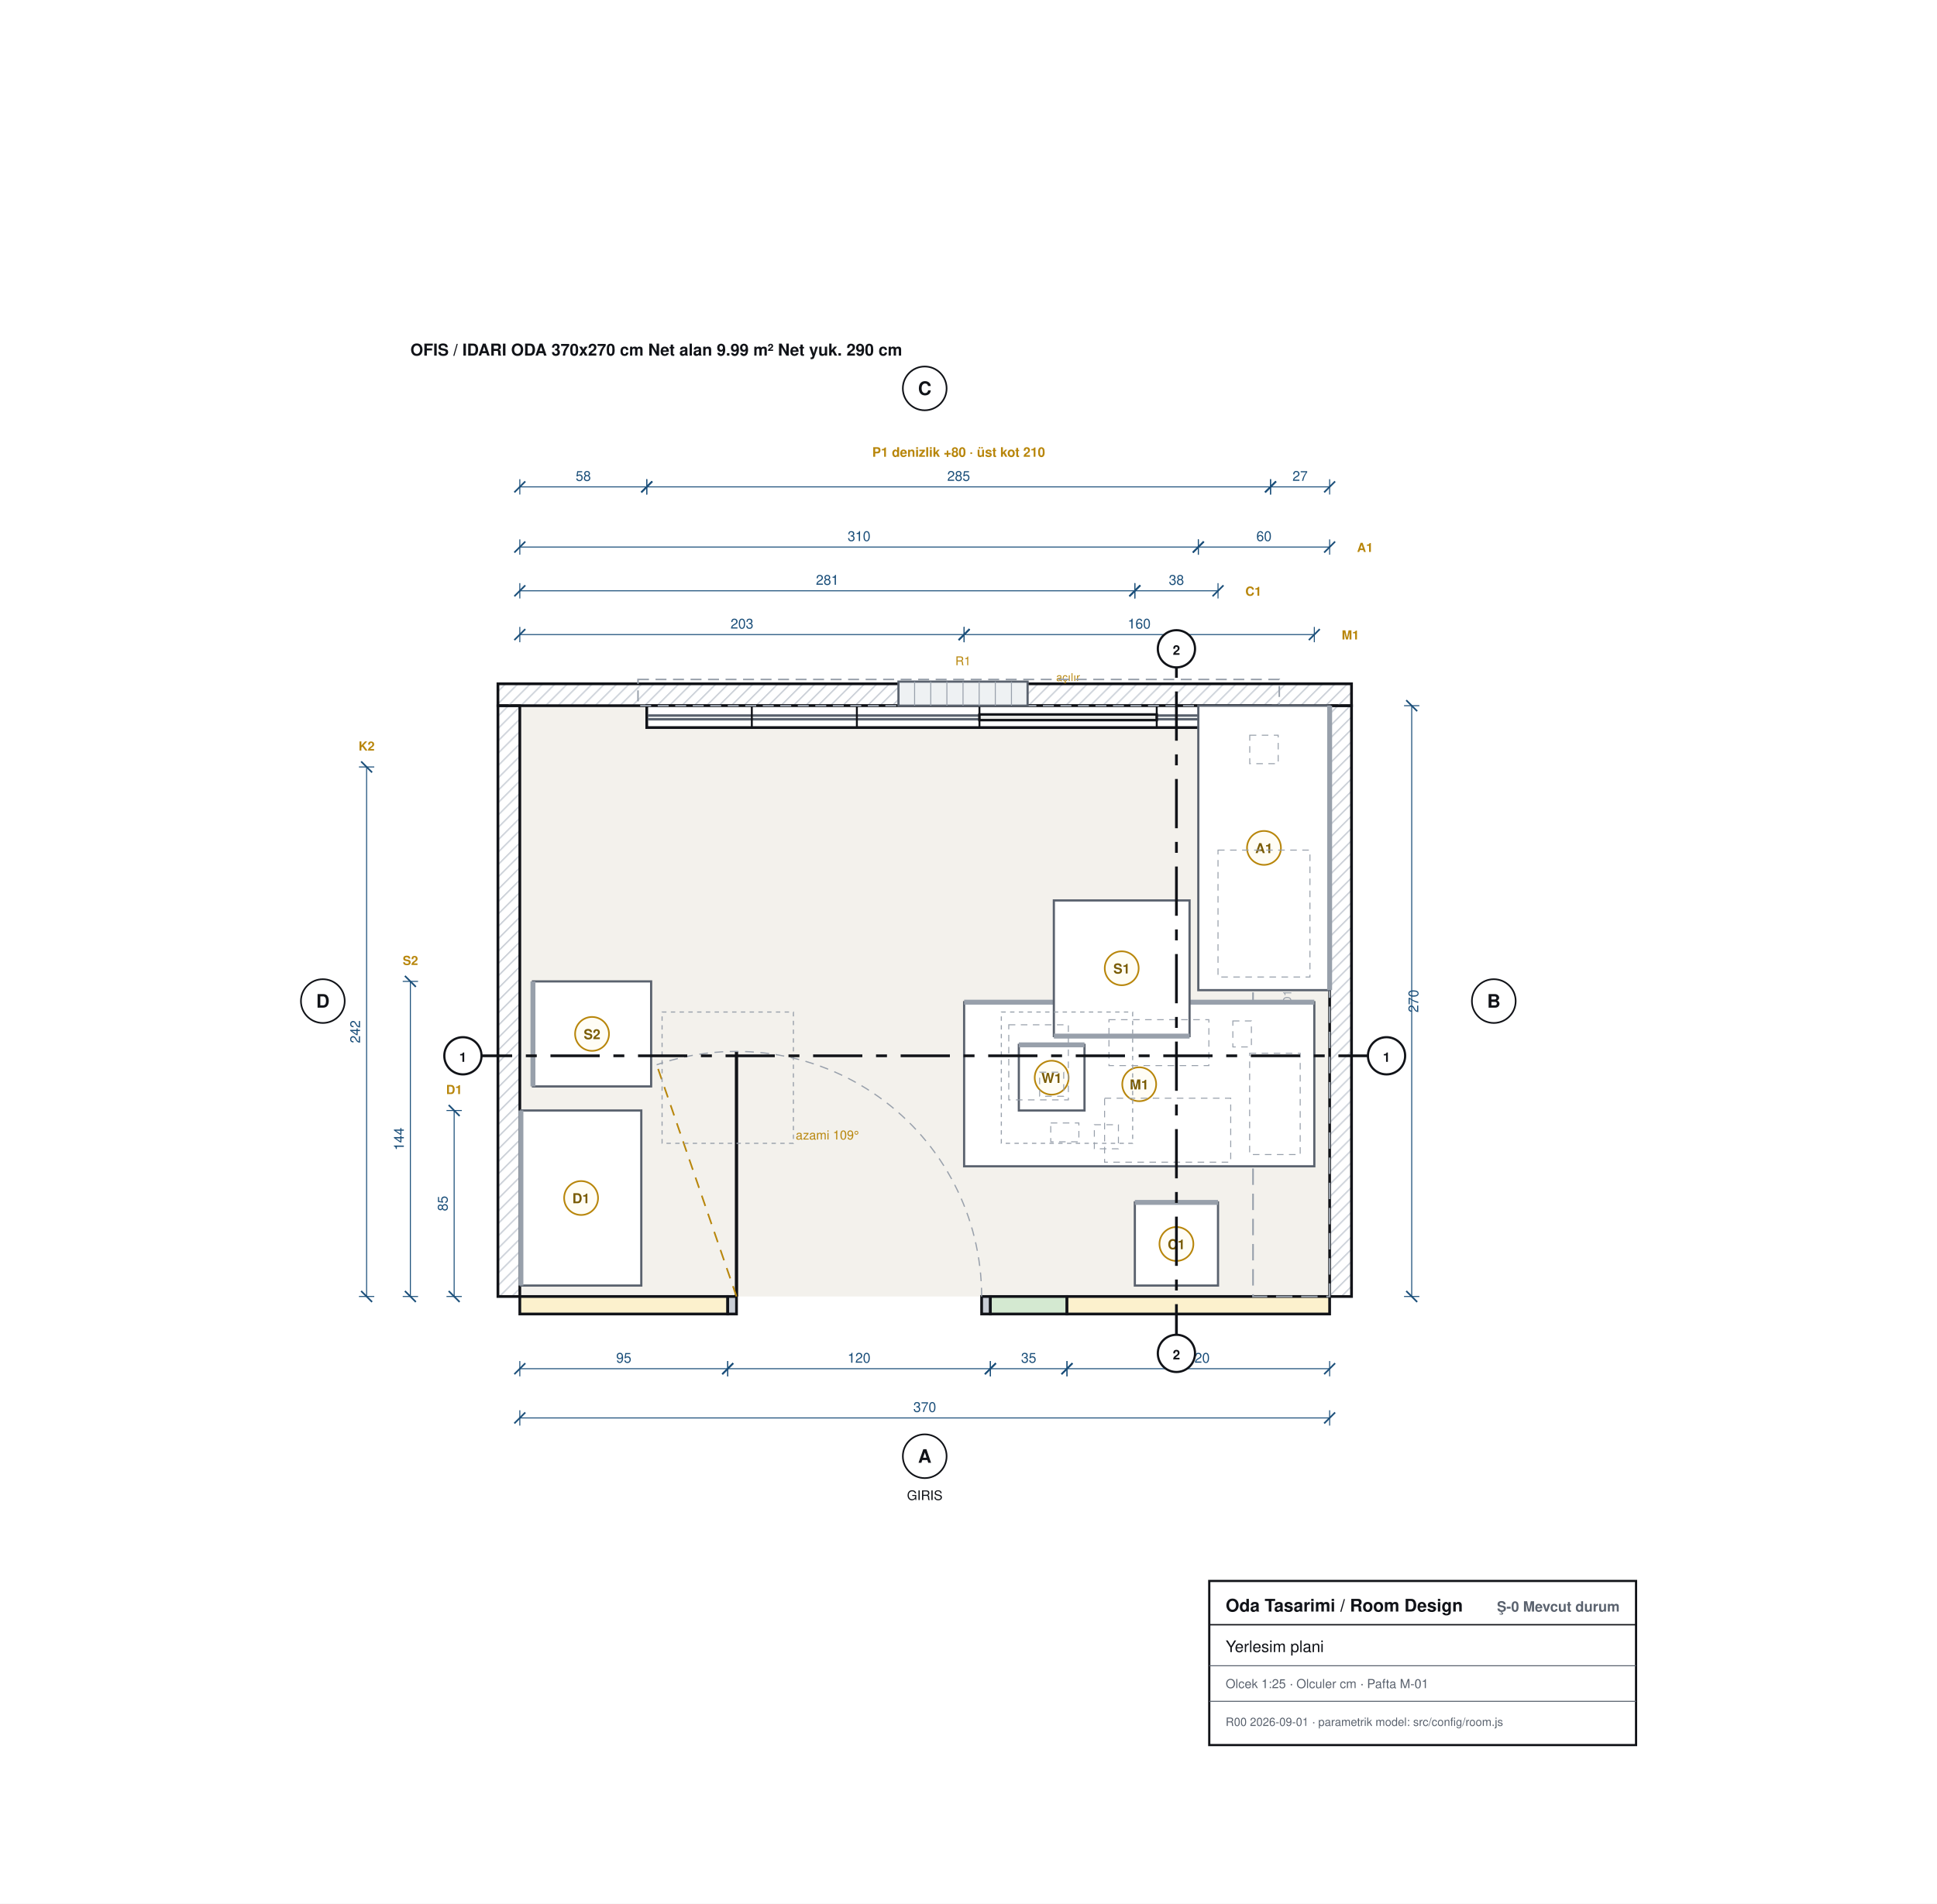
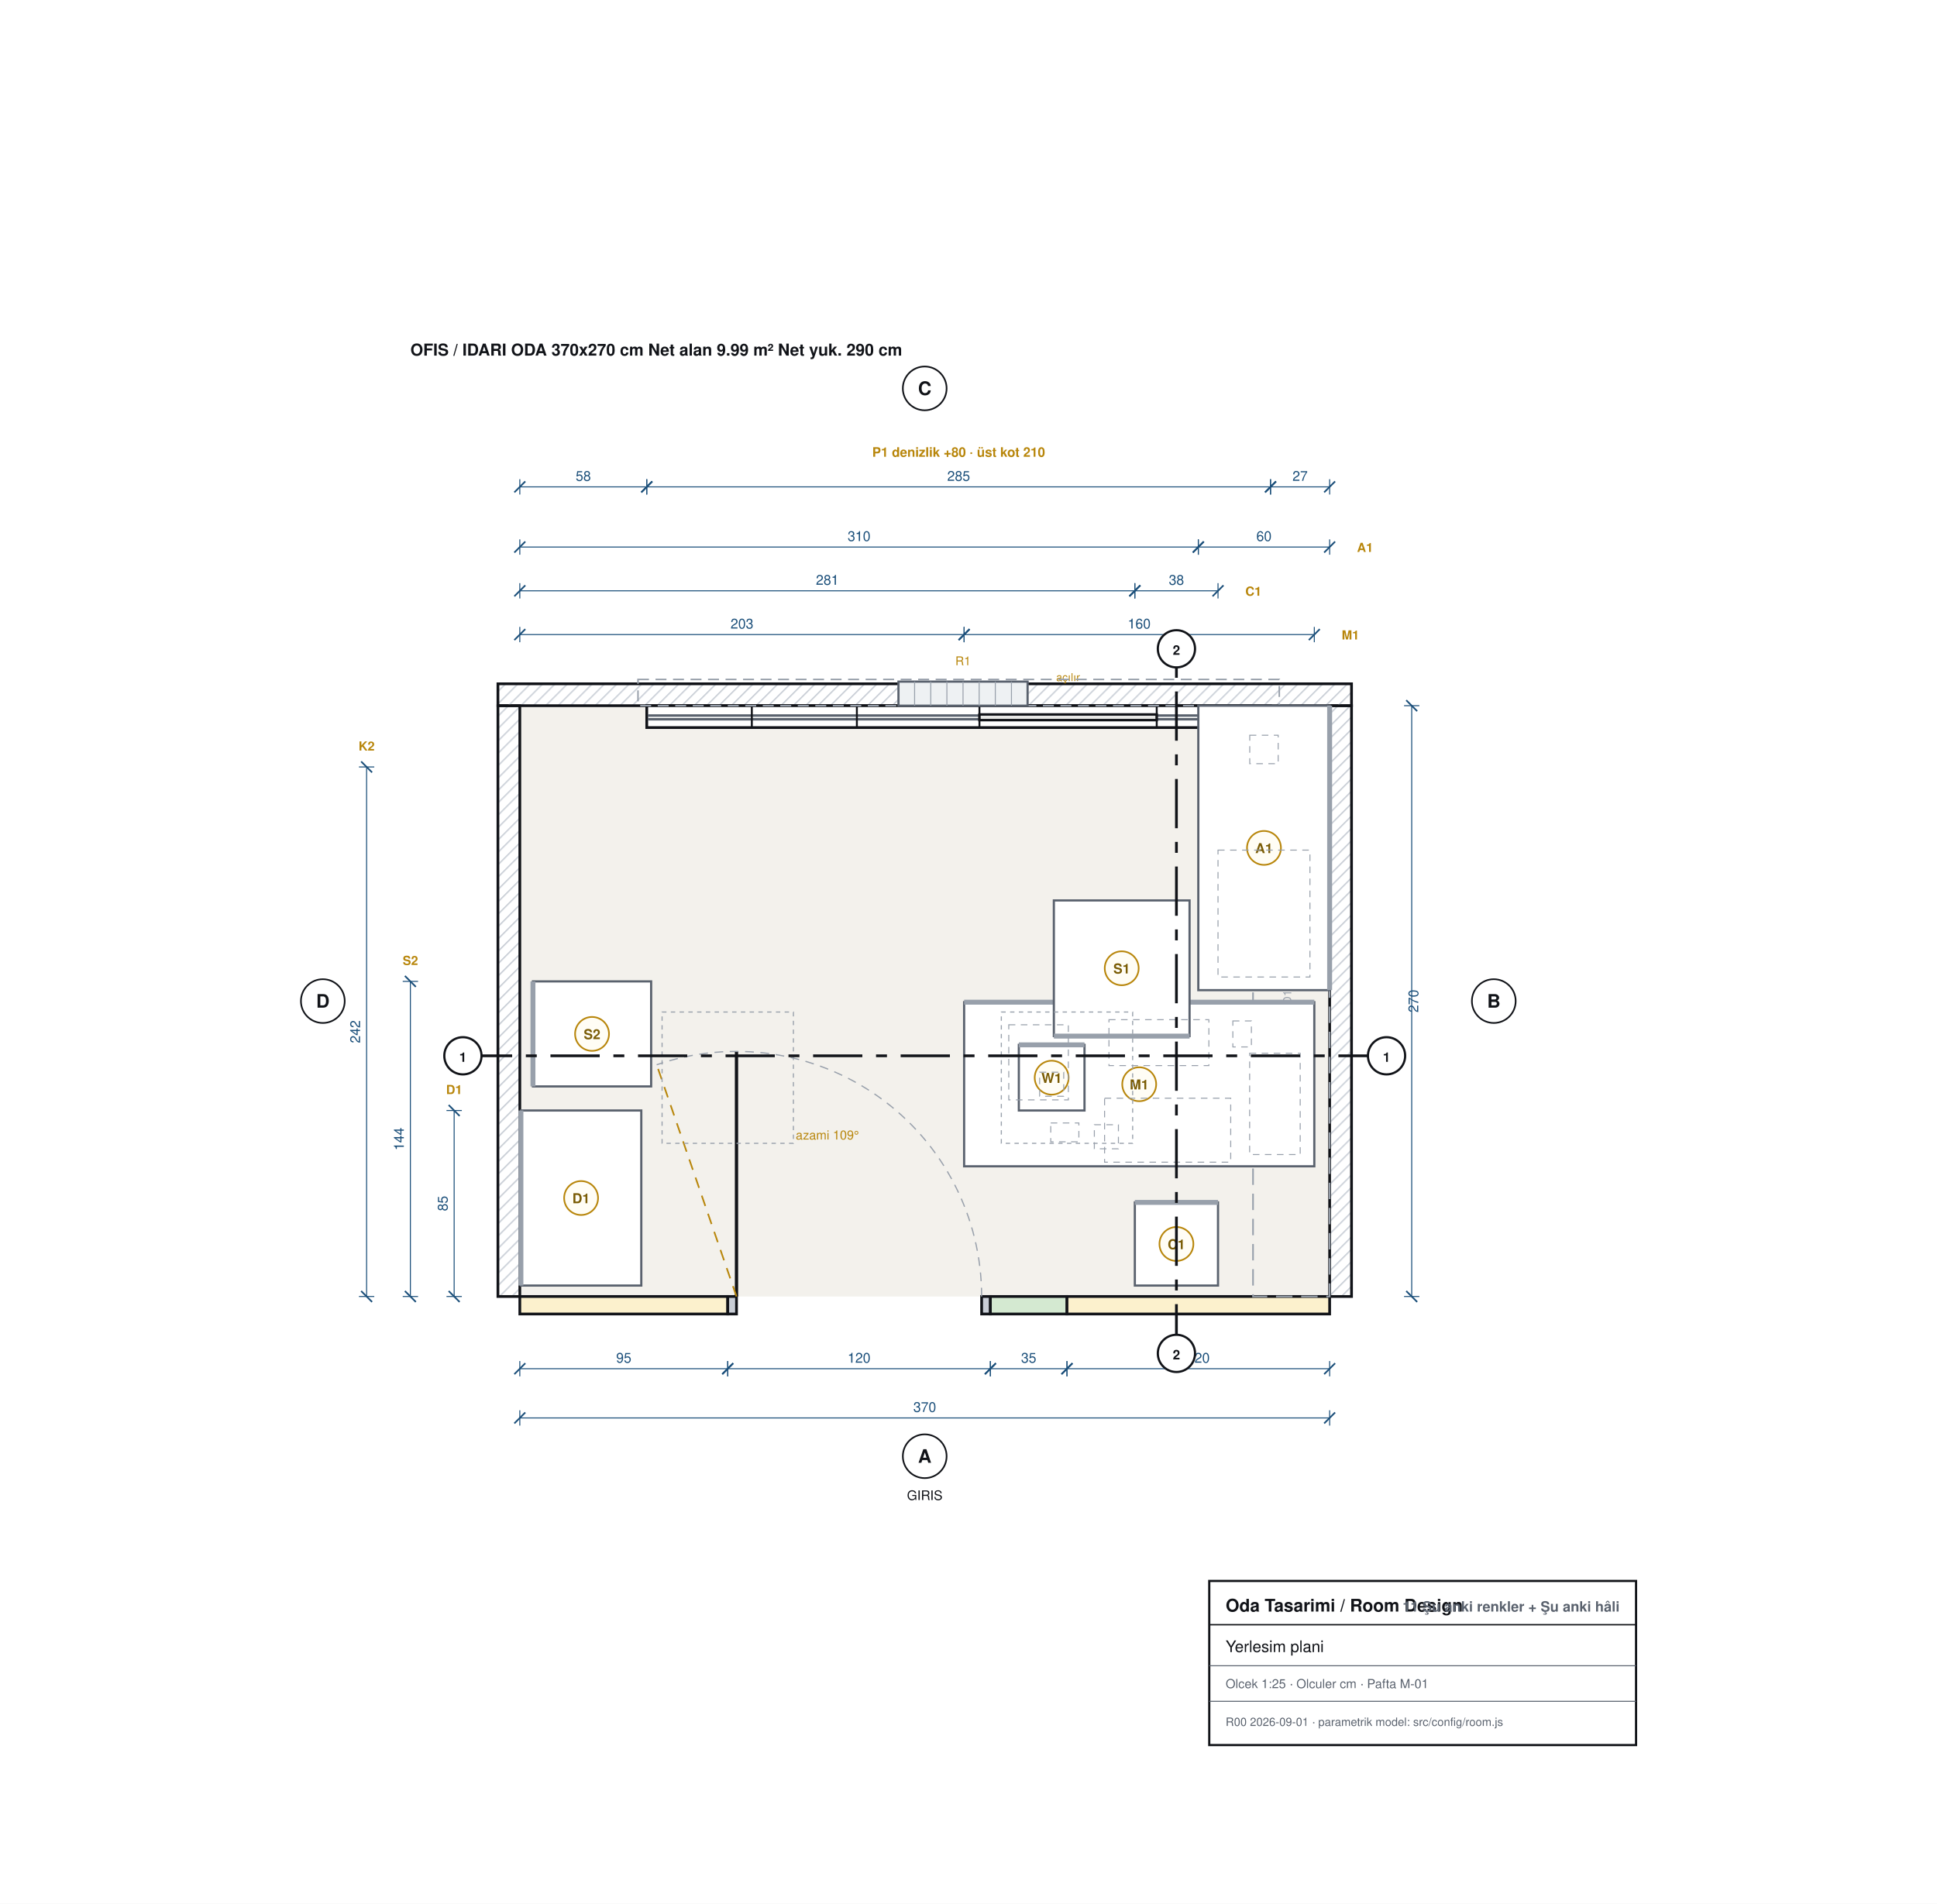
<svg xmlns="http://www.w3.org/2000/svg" width="354mm" height="348mm" viewBox="0 0 354 348" font-family="Helvetica,Arial,sans-serif">
  <rect width="354" height="348" fill="#ffffff" />
  <rect x="95.00" y="129.00" width="148.00" height="108.00" fill="#f3f1ec" stroke="none" stroke-width="0" />
  <defs>
    <pattern id="h" width="1.6" height="1.6" patternTransform="rotate(45)" patternUnits="userSpaceOnUse">
      <line x1="0" y1="0" x2="0" y2="1.6" stroke="#c9ced6" stroke-width="0.5" />
    </pattern>
  </defs>
  <rect x="91.00" y="129.00" width="4.00" height="108.00" fill="url(#h)" stroke="#111318" stroke-width="0.5" />
  <rect x="243.00" y="129.00" width="4.00" height="108.00" fill="url(#h)" stroke="#111318" stroke-width="0.5" />
  <rect x="91.00" y="125.00" width="156.00" height="4.00" fill="url(#h)" stroke="#111318" stroke-width="0.5" />
  <rect x="95.00" y="237.00" width="38.00" height="3.20" fill="#fcf1cd" stroke="#111318" stroke-width="0.5" />
  <rect x="133.00" y="237.00" width="1.60" height="3.20" fill="#c9ced6" stroke="#111318" stroke-width="0.5" />
  <rect x="179.40" y="237.00" width="1.60" height="3.20" fill="#c9ced6" stroke="#111318" stroke-width="0.5" />
  <line x1="134.60" y1="237.00" x2="134.60" y2="192.20" stroke="#111318" stroke-width="0.6" />
  <path d="M 179.40 237.00 A 44.80 44.80 0 0 0 120.01 194.64" fill="none" stroke="#98a0ab" stroke-width="0.22" stroke-dasharray="1.6 1.2" />
  <line x1="134.60" y1="237.00" x2="120.01" y2="194.64" stroke="#b8860b" stroke-width="0.3" stroke-dasharray="2 1.5" />
  <text x="151.20" y="208.30" font-size="2.3" fill="#b8860b" text-anchor="middle">azami 109°</text>
  <rect x="181.00" y="237.00" width="14.00" height="3.20" fill="#d4e9d1" stroke="#111318" stroke-width="0.5" />
  <rect x="195.00" y="237.00" width="48.00" height="3.20" fill="#fcf1cd" stroke="#111318" stroke-width="0.5" />
  <rect x="118.20" y="129.00" width="114.00" height="4.00" fill="#ffffff" stroke="#111318" stroke-width="0.5" />
  <line x1="118.20" y1="130.80" x2="232.20" y2="130.80" stroke="#5a626e" stroke-width="0.45" />
  <line x1="118.20" y1="131.48" x2="232.20" y2="131.48" stroke="#5a626e" stroke-width="0.45" />
  <line x1="118.20" y1="129.00" x2="118.20" y2="133.00" stroke="#111318" stroke-width="0.35" />
  <line x1="137.40" y1="129.00" x2="137.40" y2="133.00" stroke="#111318" stroke-width="0.35" />
  <line x1="156.60" y1="129.00" x2="156.60" y2="133.00" stroke="#111318" stroke-width="0.35" />
  <line x1="179.00" y1="129.00" x2="179.00" y2="133.00" stroke="#111318" stroke-width="0.35" />
  <rect x="179.00" y="130.60" width="32.40" height="1.04" fill="#e8e8e6" stroke="#111318" stroke-width="0.45" />
  <text x="195.20" y="124.50" font-size="2" fill="#b8860b" text-anchor="middle">açılır</text>
  <line x1="211.40" y1="129.00" x2="211.40" y2="133.00" stroke="#111318" stroke-width="0.35" />
  <line x1="232.20" y1="129.00" x2="232.20" y2="133.00" stroke="#111318" stroke-width="0.35" />
  <rect x="116.60" y="124.20" width="117.20" height="4.80" fill="none" stroke="#98a0ab" stroke-width="0.28" stroke-dasharray="2 1.2" />
  <line x1="95.00" y1="87.60" x2="95.00" y2="90.40" stroke="#1b4f7a" stroke-width="0.18" />
  <line x1="118.20" y1="87.60" x2="118.20" y2="90.40" stroke="#1b4f7a" stroke-width="0.18" />
  <line x1="95.00" y1="89.00" x2="118.20" y2="89.00" stroke="#1b4f7a" stroke-width="0.18" />
  <line x1="94.00" y1="90.00" x2="96.00" y2="88.00" stroke="#1b4f7a" stroke-width="0.3" />
  <line x1="117.20" y1="90.00" x2="119.20" y2="88.00" stroke="#1b4f7a" stroke-width="0.3" />
  <text x="106.60" y="87.90" font-size="2.5" fill="#1b4f7a" text-anchor="middle">58</text>
  <line x1="118.20" y1="87.60" x2="118.20" y2="90.40" stroke="#1b4f7a" stroke-width="0.18" />
  <line x1="232.20" y1="87.60" x2="232.20" y2="90.40" stroke="#1b4f7a" stroke-width="0.18" />
  <line x1="118.20" y1="89.00" x2="232.20" y2="89.00" stroke="#1b4f7a" stroke-width="0.18" />
  <line x1="117.20" y1="90.00" x2="119.20" y2="88.00" stroke="#1b4f7a" stroke-width="0.3" />
  <line x1="231.20" y1="90.00" x2="233.20" y2="88.00" stroke="#1b4f7a" stroke-width="0.3" />
  <text x="175.20" y="87.90" font-size="2.5" fill="#1b4f7a" text-anchor="middle">285</text>
  <line x1="232.20" y1="87.60" x2="232.20" y2="90.40" stroke="#1b4f7a" stroke-width="0.18" />
  <line x1="243.00" y1="87.60" x2="243.00" y2="90.40" stroke="#1b4f7a" stroke-width="0.18" />
  <line x1="232.20" y1="89.00" x2="243.00" y2="89.00" stroke="#1b4f7a" stroke-width="0.18" />
  <line x1="231.20" y1="90.00" x2="233.20" y2="88.00" stroke="#1b4f7a" stroke-width="0.3" />
  <line x1="242.00" y1="90.00" x2="244.00" y2="88.00" stroke="#1b4f7a" stroke-width="0.3" />
  <text x="237.60" y="87.90" font-size="2.5" fill="#1b4f7a" text-anchor="middle">27</text>
  <text x="175.20" y="83.50" font-size="2.4" fill="#b8860b" text-anchor="middle" font-weight="700">P1  denizlik +80  ·  üst kot 210</text>
  <rect x="164.20" y="124.60" width="23.60" height="4.40" fill="#eef1f3" stroke="#5a626e" stroke-width="0.4" />
  <line x1="167.15" y1="124.60" x2="167.15" y2="129.00" stroke="#98a0ab" stroke-width="0.18" />
  <line x1="170.10" y1="124.60" x2="170.10" y2="129.00" stroke="#98a0ab" stroke-width="0.18" />
  <line x1="173.05" y1="124.60" x2="173.05" y2="129.00" stroke="#98a0ab" stroke-width="0.18" />
  <line x1="176.00" y1="124.60" x2="176.00" y2="129.00" stroke="#98a0ab" stroke-width="0.18" />
  <line x1="178.95" y1="124.60" x2="178.95" y2="129.00" stroke="#98a0ab" stroke-width="0.18" />
  <line x1="181.90" y1="124.60" x2="181.90" y2="129.00" stroke="#98a0ab" stroke-width="0.18" />
  <line x1="184.85" y1="124.60" x2="184.85" y2="129.00" stroke="#98a0ab" stroke-width="0.18" />
  <text x="176.00" y="121.60" font-size="2.2" fill="#b8860b" text-anchor="middle">R1</text>
  <rect x="229.00" y="129.00" width="14.00" height="108.00" fill="none" stroke="#98a0ab" stroke-width="0.3" stroke-dasharray="3 1.6" />
  <text x="236.00" y="183.00" font-size="2.1" fill="#98a0ab" text-anchor="middle" transform="rotate(-90 236.00 183.00)">AD1</text>
  <rect x="176.20" y="183.20" width="64.00" height="30.00" fill="#ffffff" stroke="#5a626e" stroke-width="0.4" />
  <line x1="176.20" y1="183.20" x2="240.20" y2="183.20" stroke="#98a0ab" stroke-width="0.9" />
  <circle cx="208.20" cy="198.20" r="3.10" fill="#fffdf5" stroke="#b8860b" stroke-width="0.3" />
  <text x="208.20" y="199.15" font-size="2.5" fill="#7a5c05" text-anchor="middle" font-weight="700">M1</text>
  <rect x="95.20" y="203.00" width="22.00" height="32.00" fill="#ffffff" stroke="#5a626e" stroke-width="0.4" />
  <line x1="95.20" y1="203.00" x2="95.20" y2="235.00" stroke="#98a0ab" stroke-width="0.9" />
  <circle cx="106.20" cy="219.00" r="3.10" fill="#fffdf5" stroke="#b8860b" stroke-width="0.3" />
  <text x="106.20" y="219.95" font-size="2.5" fill="#7a5c05" text-anchor="middle" font-weight="700">D1</text>
  <rect x="192.60" y="164.60" width="24.80" height="24.80" fill="#ffffff" stroke="#5a626e" stroke-width="0.4" />
  <line x1="192.60" y1="189.40" x2="217.40" y2="189.40" stroke="#98a0ab" stroke-width="0.9" />
  <circle cx="205.00" cy="177.00" r="3.10" fill="#fffdf5" stroke="#b8860b" stroke-width="0.3" />
  <text x="205.00" y="177.95" font-size="2.5" fill="#7a5c05" text-anchor="middle" font-weight="700">S1</text>
  <rect x="97.40" y="179.40" width="21.60" height="19.20" fill="#ffffff" stroke="#5a626e" stroke-width="0.4" />
  <line x1="97.40" y1="179.40" x2="97.40" y2="198.60" stroke="#98a0ab" stroke-width="0.9" />
  <circle cx="108.20" cy="189.00" r="3.10" fill="#fffdf5" stroke="#b8860b" stroke-width="0.3" />
  <text x="108.20" y="189.95" font-size="2.5" fill="#7a5c05" text-anchor="middle" font-weight="700">S2</text>
  <rect x="219.00" y="129.00" width="24.00" height="52.00" fill="#ffffff" stroke="#5a626e" stroke-width="0.4" />
  <line x1="243.00" y1="129.00" x2="243.00" y2="181.00" stroke="#98a0ab" stroke-width="0.9" />
  <circle cx="231.00" cy="155.00" r="3.10" fill="#fffdf5" stroke="#b8860b" stroke-width="0.3" />
  <text x="231.00" y="155.95" font-size="2.5" fill="#7a5c05" text-anchor="middle" font-weight="700">A1</text>
  <rect x="207.40" y="219.80" width="15.20" height="15.20" fill="#ffffff" stroke="#5a626e" stroke-width="0.4" />
  <line x1="207.40" y1="219.80" x2="222.60" y2="219.80" stroke="#98a0ab" stroke-width="0.9" />
  <circle cx="215.00" cy="227.40" r="3.10" fill="#fffdf5" stroke="#b8860b" stroke-width="0.3" />
  <text x="215.00" y="228.35" font-size="2.5" fill="#7a5c05" text-anchor="middle" font-weight="700">C1</text>
  <rect x="186.20" y="191.00" width="12.00" height="12.00" fill="#ffffff" stroke="#5a626e" stroke-width="0.4" />
  <line x1="186.20" y1="191.00" x2="198.20" y2="191.00" stroke="#98a0ab" stroke-width="0.9" />
  <circle cx="192.20" cy="197.00" r="3.10" fill="#fffdf5" stroke="#b8860b" stroke-width="0.3" />
  <text x="192.20" y="197.95" font-size="2.5" fill="#7a5c05" text-anchor="middle" font-weight="700">W1</text>
  <rect x="201.87" y="200.75" width="23.05" height="11.70" fill="none" stroke="#98a0ab" stroke-width="0.18" stroke-dasharray="1.2 1" />
  <rect x="228.38" y="192.54" width="9.24" height="18.51" fill="none" stroke="#98a0ab" stroke-width="0.18" stroke-dasharray="1.2 1" />
  <rect x="202.67" y="186.40" width="18.26" height="8.39" fill="none" stroke="#98a0ab" stroke-width="0.18" stroke-dasharray="1.2 1" />
  <rect x="225.31" y="186.63" width="3.39" height="4.75" fill="none" stroke="#98a0ab" stroke-width="0.18" stroke-dasharray="1.2 1" />
  <rect x="184.36" y="187.33" width="10.89" height="13.73" fill="none" stroke="#98a0ab" stroke-width="0.18" stroke-dasharray="1.2 1" />
  <rect x="200.00" y="205.60" width="4.40" height="4.40" fill="none" stroke="#98a0ab" stroke-width="0.18" stroke-dasharray="1.2 1" />
  <rect x="192.03" y="205.28" width="5.14" height="3.44" fill="none" stroke="#98a0ab" stroke-width="0.18" stroke-dasharray="1.2 1" />
  <rect x="190.00" y="196.00" width="4.40" height="4.40" fill="none" stroke="#98a0ab" stroke-width="0.18" stroke-dasharray="1.2 1" />
  <rect x="222.60" y="155.40" width="16.80" height="23.20" fill="none" stroke="#98a0ab" stroke-width="0.18" stroke-dasharray="1.2 1" />
  <rect x="228.40" y="134.40" width="5.20" height="5.20" fill="none" stroke="#98a0ab" stroke-width="0.18" stroke-dasharray="1.2 1" />
  <rect x="121.00" y="185.00" width="24.00" height="24.00" fill="none" stroke="#98a0ab" stroke-width="0.2" stroke-dasharray="0.8 0.8" />
  <rect x="183.00" y="185.00" width="24.00" height="24.00" fill="none" stroke="#98a0ab" stroke-width="0.2" stroke-dasharray="0.8 0.8" />
  <line x1="95.00" y1="248.80" x2="95.00" y2="251.60" stroke="#1b4f7a" stroke-width="0.18" />
  <line x1="133.00" y1="248.80" x2="133.00" y2="251.60" stroke="#1b4f7a" stroke-width="0.18" />
  <line x1="95.00" y1="250.20" x2="133.00" y2="250.20" stroke="#1b4f7a" stroke-width="0.18" />
  <line x1="94.00" y1="251.20" x2="96.00" y2="249.20" stroke="#1b4f7a" stroke-width="0.3" />
  <line x1="132.00" y1="251.20" x2="134.00" y2="249.20" stroke="#1b4f7a" stroke-width="0.3" />
  <text x="114.00" y="249.10" font-size="2.5" fill="#1b4f7a" text-anchor="middle">95</text>
  <line x1="133.00" y1="248.80" x2="133.00" y2="251.60" stroke="#1b4f7a" stroke-width="0.18" />
  <line x1="181.00" y1="248.80" x2="181.00" y2="251.60" stroke="#1b4f7a" stroke-width="0.18" />
  <line x1="133.00" y1="250.20" x2="181.00" y2="250.20" stroke="#1b4f7a" stroke-width="0.18" />
  <line x1="132.00" y1="251.20" x2="134.00" y2="249.20" stroke="#1b4f7a" stroke-width="0.3" />
  <line x1="180.00" y1="251.20" x2="182.00" y2="249.20" stroke="#1b4f7a" stroke-width="0.3" />
  <text x="157.00" y="249.10" font-size="2.5" fill="#1b4f7a" text-anchor="middle">120</text>
  <line x1="181.00" y1="248.80" x2="181.00" y2="251.60" stroke="#1b4f7a" stroke-width="0.18" />
  <line x1="195.00" y1="248.80" x2="195.00" y2="251.60" stroke="#1b4f7a" stroke-width="0.18" />
  <line x1="181.00" y1="250.20" x2="195.00" y2="250.20" stroke="#1b4f7a" stroke-width="0.18" />
  <line x1="180.00" y1="251.20" x2="182.00" y2="249.20" stroke="#1b4f7a" stroke-width="0.3" />
  <line x1="194.00" y1="251.20" x2="196.00" y2="249.20" stroke="#1b4f7a" stroke-width="0.3" />
  <text x="188.00" y="249.10" font-size="2.5" fill="#1b4f7a" text-anchor="middle">35</text>
  <line x1="195.00" y1="248.80" x2="195.00" y2="251.60" stroke="#1b4f7a" stroke-width="0.18" />
  <line x1="243.00" y1="248.80" x2="243.00" y2="251.60" stroke="#1b4f7a" stroke-width="0.18" />
  <line x1="195.00" y1="250.20" x2="243.00" y2="250.20" stroke="#1b4f7a" stroke-width="0.18" />
  <line x1="194.00" y1="251.20" x2="196.00" y2="249.20" stroke="#1b4f7a" stroke-width="0.3" />
  <line x1="242.00" y1="251.20" x2="244.00" y2="249.20" stroke="#1b4f7a" stroke-width="0.3" />
  <text x="219.00" y="249.10" font-size="2.5" fill="#1b4f7a" text-anchor="middle">120</text>
  <line x1="95.00" y1="257.80" x2="95.00" y2="260.60" stroke="#1b4f7a" stroke-width="0.18" />
  <line x1="243.00" y1="257.80" x2="243.00" y2="260.60" stroke="#1b4f7a" stroke-width="0.18" />
  <line x1="95.00" y1="259.20" x2="243.00" y2="259.20" stroke="#1b4f7a" stroke-width="0.18" />
  <line x1="94.00" y1="260.20" x2="96.00" y2="258.20" stroke="#1b4f7a" stroke-width="0.3" />
  <line x1="242.00" y1="260.20" x2="244.00" y2="258.20" stroke="#1b4f7a" stroke-width="0.3" />
  <text x="169.00" y="258.10" font-size="2.5" fill="#1b4f7a" text-anchor="middle">370</text>
  <line x1="259.40" y1="129.00" x2="256.60" y2="129.00" stroke="#1b4f7a" stroke-width="0.18" />
  <line x1="259.40" y1="237.00" x2="256.60" y2="237.00" stroke="#1b4f7a" stroke-width="0.18" />
  <line x1="258.00" y1="129.00" x2="258.00" y2="237.00" stroke="#1b4f7a" stroke-width="0.18" />
  <line x1="257.00" y1="128.00" x2="259.00" y2="130.00" stroke="#1b4f7a" stroke-width="0.3" />
  <line x1="257.00" y1="236.00" x2="259.00" y2="238.00" stroke="#1b4f7a" stroke-width="0.3" />
  <text x="259.20" y="183.00" font-size="2.5" fill="#1b4f7a" text-anchor="middle" transform="rotate(-90 259.20 183.00)">270</text>
  <line x1="95.00" y1="114.60" x2="95.00" y2="117.40" stroke="#1b4f7a" stroke-width="0.18" />
  <line x1="176.20" y1="114.60" x2="176.20" y2="117.40" stroke="#1b4f7a" stroke-width="0.18" />
  <line x1="95.00" y1="116.00" x2="176.20" y2="116.00" stroke="#1b4f7a" stroke-width="0.18" />
  <line x1="94.00" y1="117.00" x2="96.00" y2="115.00" stroke="#1b4f7a" stroke-width="0.3" />
  <line x1="175.20" y1="117.00" x2="177.20" y2="115.00" stroke="#1b4f7a" stroke-width="0.3" />
  <text x="135.60" y="114.90" font-size="2.5" fill="#1b4f7a" text-anchor="middle">203</text>
  <line x1="176.20" y1="114.60" x2="176.20" y2="117.40" stroke="#1b4f7a" stroke-width="0.18" />
  <line x1="240.20" y1="114.60" x2="240.20" y2="117.40" stroke="#1b4f7a" stroke-width="0.18" />
  <line x1="176.20" y1="116.00" x2="240.20" y2="116.00" stroke="#1b4f7a" stroke-width="0.18" />
  <line x1="175.20" y1="117.00" x2="177.20" y2="115.00" stroke="#1b4f7a" stroke-width="0.3" />
  <line x1="239.20" y1="117.00" x2="241.20" y2="115.00" stroke="#1b4f7a" stroke-width="0.3" />
  <text x="208.20" y="114.90" font-size="2.5" fill="#1b4f7a" text-anchor="middle">160</text>
  <text x="245.20" y="116.90" font-size="2.3" fill="#b8860b" text-anchor="start" font-weight="700">M1</text>
  <line x1="95.00" y1="106.60" x2="95.00" y2="109.40" stroke="#1b4f7a" stroke-width="0.18" />
  <line x1="207.40" y1="106.60" x2="207.40" y2="109.40" stroke="#1b4f7a" stroke-width="0.18" />
  <line x1="95.00" y1="108.00" x2="207.40" y2="108.00" stroke="#1b4f7a" stroke-width="0.18" />
  <line x1="94.00" y1="109.00" x2="96.00" y2="107.00" stroke="#1b4f7a" stroke-width="0.3" />
  <line x1="206.40" y1="109.00" x2="208.40" y2="107.00" stroke="#1b4f7a" stroke-width="0.3" />
  <text x="151.20" y="106.90" font-size="2.5" fill="#1b4f7a" text-anchor="middle">281</text>
  <line x1="207.40" y1="106.60" x2="207.40" y2="109.40" stroke="#1b4f7a" stroke-width="0.18" />
  <line x1="222.60" y1="106.60" x2="222.60" y2="109.40" stroke="#1b4f7a" stroke-width="0.18" />
  <line x1="207.40" y1="108.00" x2="222.60" y2="108.00" stroke="#1b4f7a" stroke-width="0.18" />
  <line x1="206.40" y1="109.00" x2="208.40" y2="107.00" stroke="#1b4f7a" stroke-width="0.3" />
  <line x1="221.60" y1="109.00" x2="223.60" y2="107.00" stroke="#1b4f7a" stroke-width="0.3" />
  <text x="215.00" y="106.90" font-size="2.5" fill="#1b4f7a" text-anchor="middle">38</text>
  <text x="227.60" y="108.90" font-size="2.3" fill="#b8860b" text-anchor="start" font-weight="700">C1</text>
  <line x1="95.00" y1="98.60" x2="95.00" y2="101.40" stroke="#1b4f7a" stroke-width="0.18" />
  <line x1="219.00" y1="98.60" x2="219.00" y2="101.40" stroke="#1b4f7a" stroke-width="0.18" />
  <line x1="95.00" y1="100.00" x2="219.00" y2="100.00" stroke="#1b4f7a" stroke-width="0.18" />
  <line x1="94.00" y1="101.00" x2="96.00" y2="99.00" stroke="#1b4f7a" stroke-width="0.3" />
  <line x1="218.00" y1="101.00" x2="220.00" y2="99.00" stroke="#1b4f7a" stroke-width="0.3" />
  <text x="157.00" y="98.90" font-size="2.5" fill="#1b4f7a" text-anchor="middle">310</text>
  <line x1="219.00" y1="98.60" x2="219.00" y2="101.40" stroke="#1b4f7a" stroke-width="0.18" />
  <line x1="243.00" y1="98.60" x2="243.00" y2="101.40" stroke="#1b4f7a" stroke-width="0.18" />
  <line x1="219.00" y1="100.00" x2="243.00" y2="100.00" stroke="#1b4f7a" stroke-width="0.18" />
  <line x1="218.00" y1="101.00" x2="220.00" y2="99.00" stroke="#1b4f7a" stroke-width="0.3" />
  <line x1="242.00" y1="101.00" x2="244.00" y2="99.00" stroke="#1b4f7a" stroke-width="0.3" />
  <text x="231.00" y="98.90" font-size="2.5" fill="#1b4f7a" text-anchor="middle">60</text>
  <text x="248.00" y="100.90" font-size="2.3" fill="#b8860b" text-anchor="start" font-weight="700">A1</text>
  <line x1="81.60" y1="203.00" x2="84.40" y2="203.00" stroke="#1b4f7a" stroke-width="0.18" />
  <line x1="81.60" y1="237.00" x2="84.40" y2="237.00" stroke="#1b4f7a" stroke-width="0.18" />
  <line x1="83.00" y1="203.00" x2="83.00" y2="237.00" stroke="#1b4f7a" stroke-width="0.18" />
  <line x1="82.00" y1="202.00" x2="84.00" y2="204.00" stroke="#1b4f7a" stroke-width="0.3" />
  <line x1="82.00" y1="236.00" x2="84.00" y2="238.00" stroke="#1b4f7a" stroke-width="0.3" />
  <text x="81.80" y="220.00" font-size="2.5" fill="#1b4f7a" text-anchor="middle" transform="rotate(-90 81.80 220.00)">85</text>
  <text x="83.00" y="200.00" font-size="2.3" fill="#b8860b" text-anchor="middle" font-weight="700">D1</text>
  <line x1="73.60" y1="179.40" x2="76.40" y2="179.40" stroke="#1b4f7a" stroke-width="0.18" />
  <line x1="73.60" y1="237.00" x2="76.40" y2="237.00" stroke="#1b4f7a" stroke-width="0.18" />
  <line x1="75.00" y1="179.40" x2="75.00" y2="237.00" stroke="#1b4f7a" stroke-width="0.18" />
  <line x1="74.00" y1="178.40" x2="76.00" y2="180.40" stroke="#1b4f7a" stroke-width="0.3" />
  <line x1="74.00" y1="236.00" x2="76.00" y2="238.00" stroke="#1b4f7a" stroke-width="0.3" />
  <text x="73.80" y="208.20" font-size="2.5" fill="#1b4f7a" text-anchor="middle" transform="rotate(-90 73.80 208.20)">144</text>
  <text x="75.00" y="176.40" font-size="2.3" fill="#b8860b" text-anchor="middle" font-weight="700">S2</text>
  <line x1="65.60" y1="140.20" x2="68.40" y2="140.20" stroke="#1b4f7a" stroke-width="0.18" />
  <line x1="65.60" y1="237.00" x2="68.40" y2="237.00" stroke="#1b4f7a" stroke-width="0.18" />
  <line x1="67.00" y1="140.20" x2="67.00" y2="237.00" stroke="#1b4f7a" stroke-width="0.18" />
  <line x1="66.00" y1="139.20" x2="68.00" y2="141.20" stroke="#1b4f7a" stroke-width="0.3" />
  <line x1="66.00" y1="236.00" x2="68.00" y2="238.00" stroke="#1b4f7a" stroke-width="0.3" />
  <text x="65.80" y="188.60" font-size="2.5" fill="#1b4f7a" text-anchor="middle" transform="rotate(-90 65.80 188.60)">242</text>
  <text x="67.00" y="137.20" font-size="2.3" fill="#b8860b" text-anchor="middle" font-weight="700">K2</text>
  <line x1="84.60" y1="193.00" x2="253.40" y2="193.00" stroke="#111318" stroke-width="0.5" stroke-dasharray="9 2.5 2 2.5" />
  <circle cx="84.60" cy="193.00" r="3.40" fill="#fff" stroke="#111318" stroke-width="0.4" />
  <text x="84.60" y="194.10" font-size="2.4" fill="#111318" text-anchor="middle" font-weight="700">1</text>
  <circle cx="253.40" cy="193.00" r="3.40" fill="#fff" stroke="#111318" stroke-width="0.4" />
  <text x="253.40" y="194.10" font-size="2.4" fill="#111318" text-anchor="middle" font-weight="700">1</text>
  <line x1="215.00" y1="247.40" x2="215.00" y2="118.60" stroke="#111318" stroke-width="0.5" stroke-dasharray="9 2.5 2 2.5" />
  <circle cx="215.00" cy="247.40" r="3.40" fill="#fff" stroke="#111318" stroke-width="0.4" />
  <text x="215.00" y="248.50" font-size="2.4" fill="#111318" text-anchor="middle" font-weight="700">2</text>
  <circle cx="215.00" cy="118.60" r="3.40" fill="#fff" stroke="#111318" stroke-width="0.4" />
  <text x="215.00" y="119.70" font-size="2.4" fill="#111318" text-anchor="middle" font-weight="700">2</text>
  <circle cx="169.00" cy="266.20" r="4.00" fill="#fff" stroke="#111318" stroke-width="0.3" />
  <text x="169.00" y="267.40" font-size="3.4" fill="#111318" text-anchor="middle" font-weight="700">A</text>
  <circle cx="273.00" cy="183.00" r="4.00" fill="#fff" stroke="#111318" stroke-width="0.3" />
  <text x="273.00" y="184.20" font-size="3.4" fill="#111318" text-anchor="middle" font-weight="700">B</text>
  <circle cx="169.00" cy="71.00" r="4.00" fill="#fff" stroke="#111318" stroke-width="0.3" />
  <text x="169.00" y="72.20" font-size="3.4" fill="#111318" text-anchor="middle" font-weight="700">C</text>
  <circle cx="59.00" cy="183.00" r="4.00" fill="#fff" stroke="#111318" stroke-width="0.3" />
  <text x="59.00" y="184.20" font-size="3.4" fill="#111318" text-anchor="middle" font-weight="700">D</text>
  <text x="169.00" y="274.20" font-size="2.4" fill="#111318" text-anchor="middle">GIRIS</text>
  <text x="75.00" y="65.00" font-size="3" fill="#111318" text-anchor="start" font-weight="700">OFIS / IDARI ODA   370x270 cm   Net alan 9.99 m²   Net yuk. 290 cm</text>
  <rect x="221.00" y="289.00" width="78.00" height="30.00" fill="#ffffff" stroke="#111318" stroke-width="0.4" />
  <line x1="221.00" y1="297.00" x2="299.00" y2="297.00" stroke="#111318" stroke-width="0.25" />
  <line x1="221.00" y1="304.50" x2="299.00" y2="304.50" stroke="#5a626e" stroke-width="0.18" />
  <line x1="221.00" y1="311.00" x2="299.00" y2="311.00" stroke="#5a626e" stroke-width="0.18" />
  <text x="224.00" y="294.60" font-size="3.2" fill="#111318" text-anchor="start" font-weight="700">Oda Tasarimi / Room Design</text>
  <text x="224.00" y="302.00" font-size="2.9" fill="#111318" text-anchor="start">Yerlesim plani</text>
  <text x="224.00" y="308.60" font-size="2.3" fill="#5a626e" text-anchor="start">Olcek 1:25  ·  Olculer cm  ·  Pafta M-01</text>
-   <text x="296.00" y="294.60" font-size="2.6" fill="#5a626e" text-anchor="end" font-weight="700">Ş-0 Mevcut durum</text>
+   <text x="296.00" y="294.60" font-size="2.6" fill="#5a626e" text-anchor="end" font-weight="700">11 Şu anki renkler + Şu anki hâli</text>
  <text x="224.00" y="315.50" font-size="2.1" fill="#5a626e" text-anchor="start">R00  2026-09-01  ·  parametrik model: src/config/room.js</text>
</svg>
